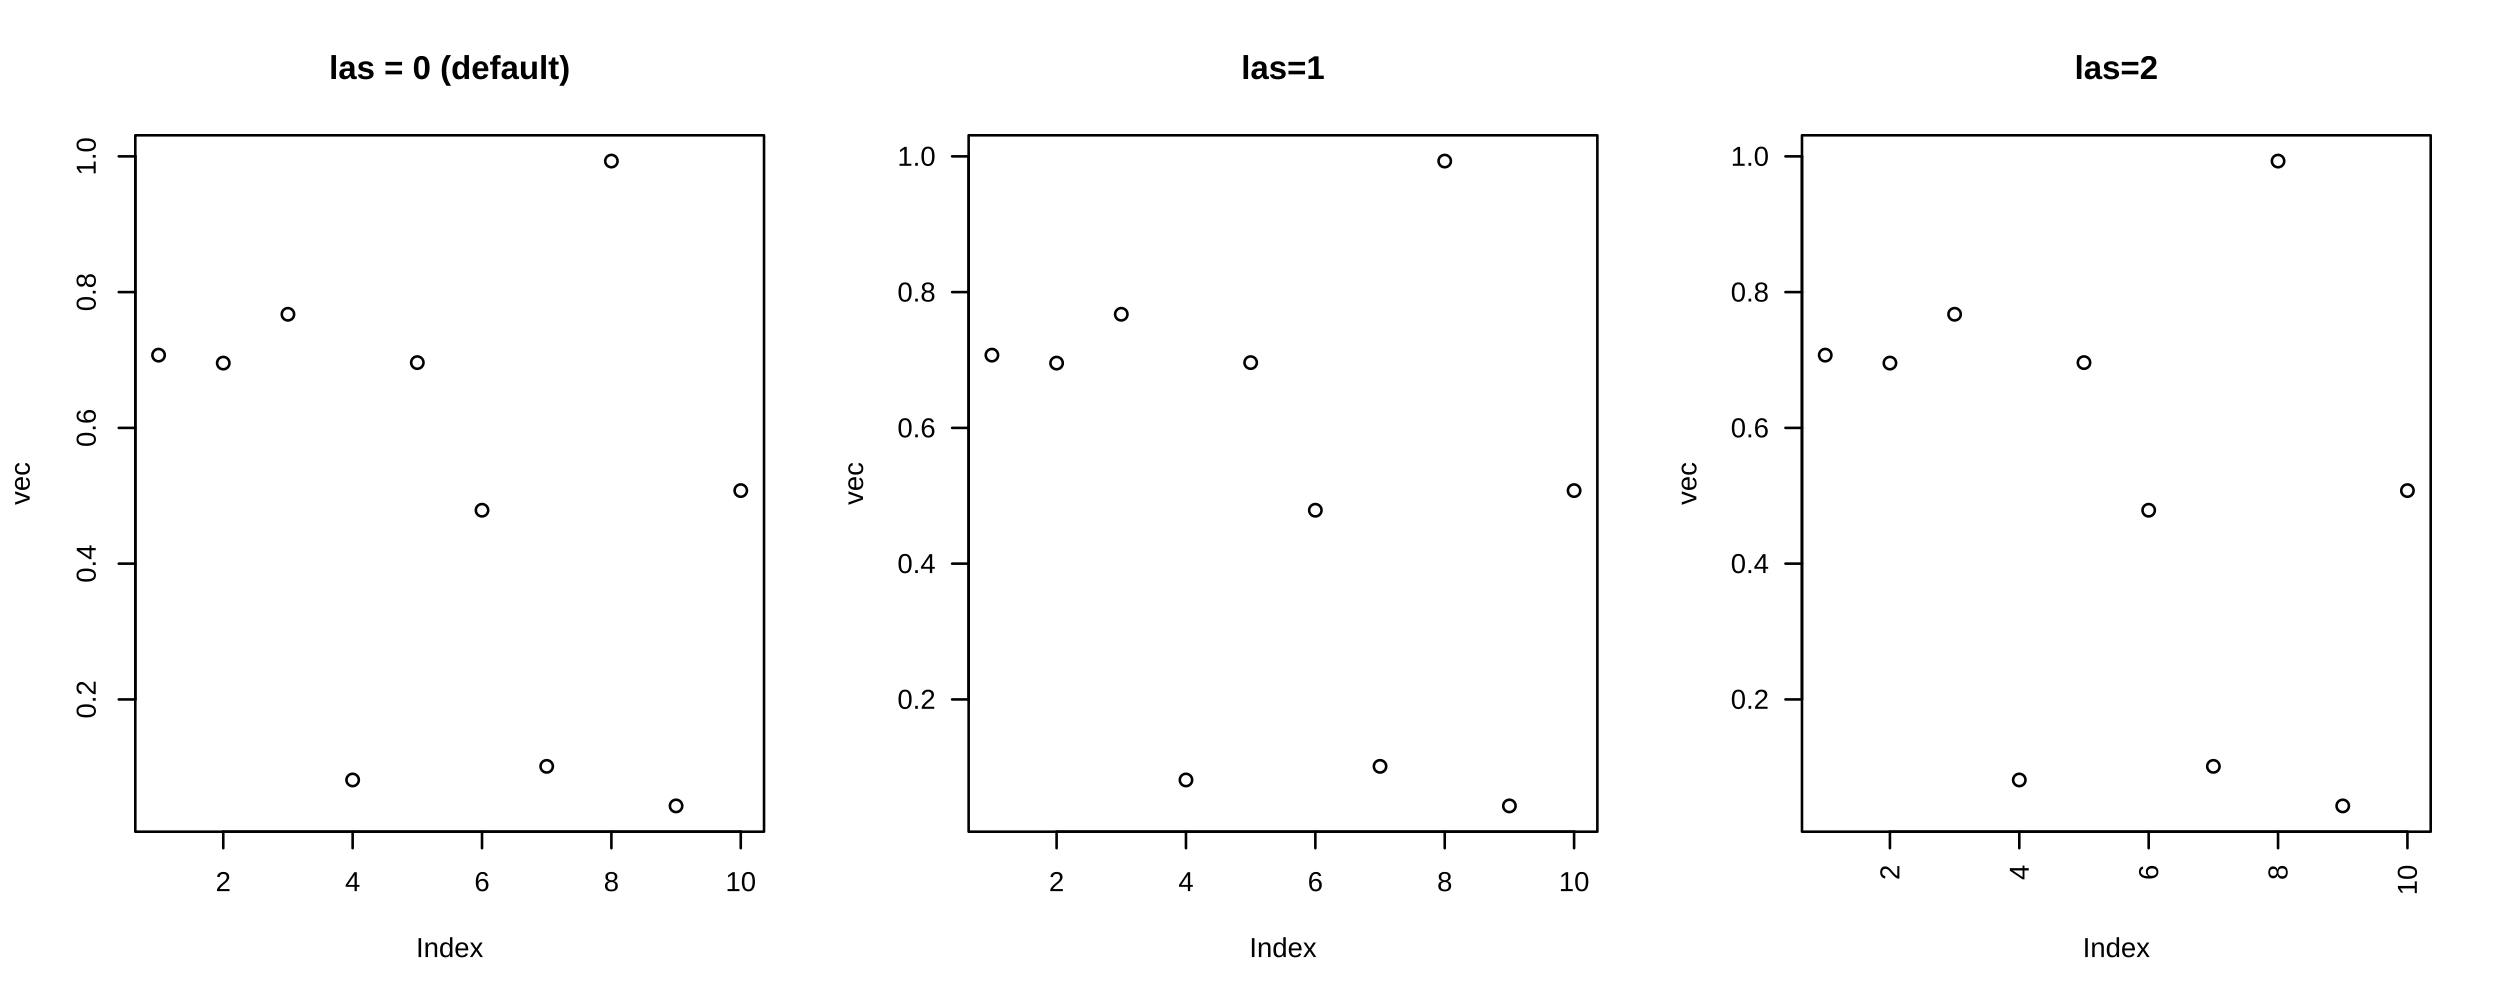
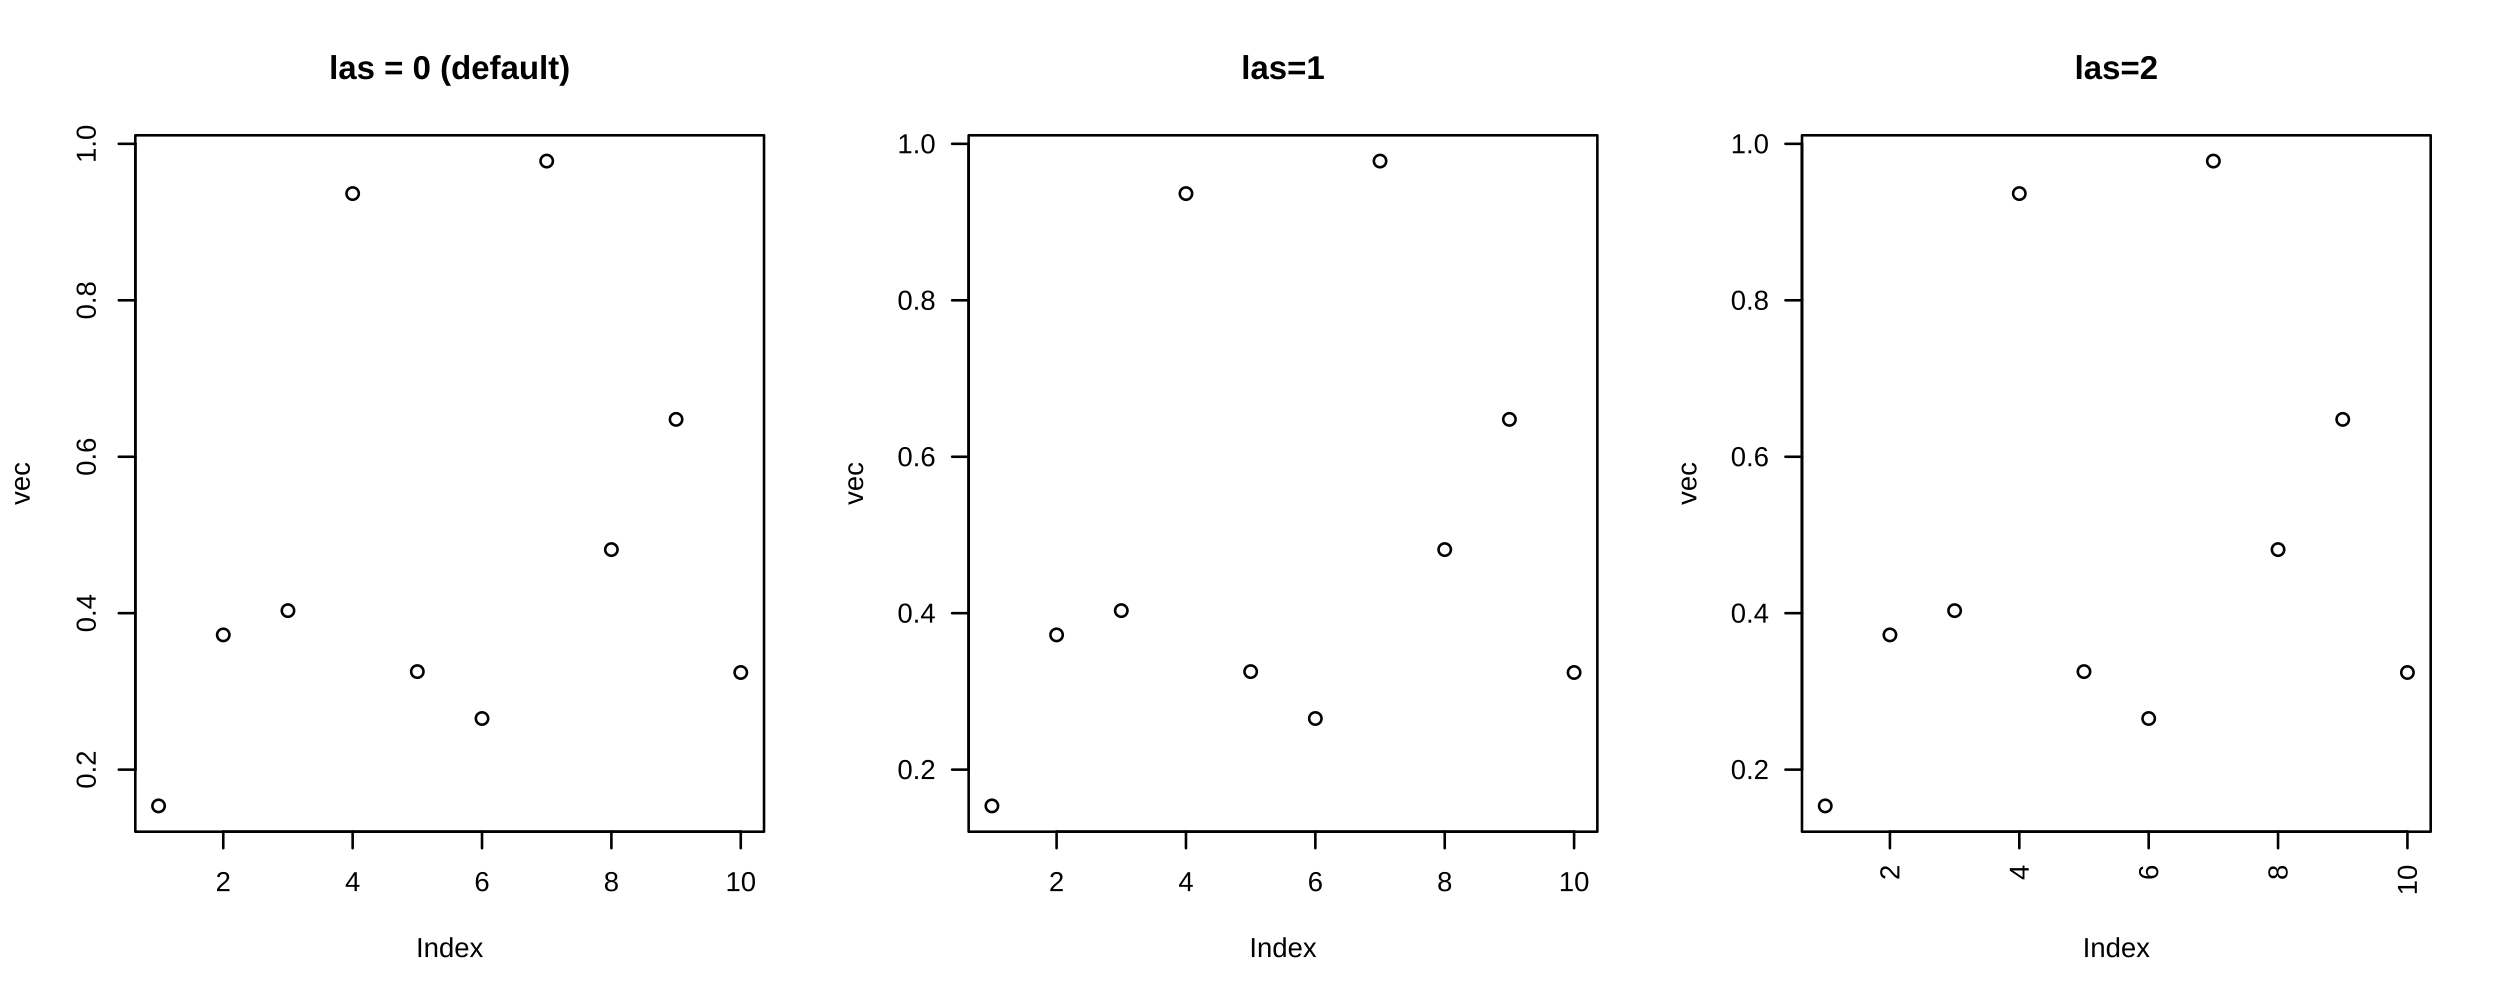
<svg xmlns="http://www.w3.org/2000/svg" width="720.00pt" height="288.00pt" viewBox="0 0 720.00 288.00">
  <g class="svglite">
    <defs>
      <style type="text/css">
    .svglite line, .svglite polyline, .svglite polygon, .svglite path, .svglite rect, .svglite circle {
      fill: none;
      stroke: #000000;
      stroke-linecap: round;
      stroke-linejoin: round;
      stroke-miterlimit: 10.00;
    }
    .svglite text {
      white-space: pre;
    }
    .svglite g.glyphgroup path {
      fill: inherit;
      stroke: none;
    }
  </style>
    </defs>
    <rect width="100%" height="100%" style="stroke: none; fill: #FFFFFF;" />
    <defs>
      <clipPath id="cpMC4wMHw3MjAuMDB8MC4wMHwyODguMDA=">
        <rect x="0.00" y="0.00" width="720.00" height="288.00" />
      </clipPath>
    </defs>
    <g clip-path="url(#cpMC4wMHw3MjAuMDB8MC4wMHwyODguMDA=)">
</g>
    <defs>
      <clipPath id="cpMzguOTd8MjIwLjA0fDM4Ljk3fDIzOS41Mw==">
        <rect x="38.97" y="38.97" width="181.08" height="200.56" />
      </clipPath>
    </defs>
    <g clip-path="url(#cpMzguOTd8MjIwLjA0fDM4Ljk3fDIzOS41Mw==)">
-       <circle cx="45.67" cy="102.28" r="1.78" style="stroke-width: 0.75;" />
-       <circle cx="64.30" cy="104.57" r="1.78" style="stroke-width: 0.75;" />
-       <circle cx="82.93" cy="90.51" r="1.78" style="stroke-width: 0.75;" />
-       <circle cx="101.56" cy="224.63" r="1.78" style="stroke-width: 0.75;" />
-       <circle cx="120.19" cy="104.43" r="1.78" style="stroke-width: 0.75;" />
-       <circle cx="138.82" cy="146.95" r="1.78" style="stroke-width: 0.75;" />
-       <circle cx="157.45" cy="220.71" r="1.78" style="stroke-width: 0.75;" />
-       <circle cx="176.08" cy="46.39" r="1.78" style="stroke-width: 0.75;" />
-       <circle cx="194.71" cy="232.10" r="1.78" style="stroke-width: 0.75;" />
-       <circle cx="213.34" cy="141.29" r="1.78" style="stroke-width: 0.75;" />
+       <circle cx="45.67" cy="232.10" r="1.78" style="stroke-width: 0.75;" />
+       <circle cx="64.30" cy="182.85" r="1.78" style="stroke-width: 0.75;" />
+       <circle cx="82.93" cy="175.86" r="1.78" style="stroke-width: 0.75;" />
+       <circle cx="101.56" cy="55.75" r="1.78" style="stroke-width: 0.75;" />
+       <circle cx="120.19" cy="193.42" r="1.78" style="stroke-width: 0.75;" />
+       <circle cx="138.82" cy="206.93" r="1.78" style="stroke-width: 0.75;" />
+       <circle cx="157.45" cy="46.39" r="1.78" style="stroke-width: 0.75;" />
+       <circle cx="176.08" cy="158.28" r="1.78" style="stroke-width: 0.75;" />
+       <circle cx="194.71" cy="120.78" r="1.78" style="stroke-width: 0.75;" />
+       <circle cx="213.34" cy="193.68" r="1.78" style="stroke-width: 0.75;" />
    </g>
    <g clip-path="url(#cpMC4wMHw3MjAuMDB8MC4wMHwyODguMDA=)">
      <line x1="64.30" y1="239.53" x2="213.34" y2="239.53" style="stroke-width: 0.75;" />
      <line x1="64.30" y1="239.53" x2="64.30" y2="244.28" style="stroke-width: 0.75;" />
      <line x1="101.56" y1="239.53" x2="101.56" y2="244.28" style="stroke-width: 0.75;" />
      <line x1="138.82" y1="239.53" x2="138.82" y2="244.28" style="stroke-width: 0.75;" />
      <line x1="176.08" y1="239.53" x2="176.08" y2="244.28" style="stroke-width: 0.75;" />
      <line x1="213.34" y1="239.53" x2="213.34" y2="244.28" style="stroke-width: 0.75;" />
      <text x="64.30" y="256.64" text-anchor="middle" style="font-size: 7.92px; font-family: &quot;Liberation Sans&quot;;" textLength="4.39px" lengthAdjust="spacingAndGlyphs">2</text>
      <text x="101.56" y="256.64" text-anchor="middle" style="font-size: 7.92px; font-family: &quot;Liberation Sans&quot;;" textLength="4.39px" lengthAdjust="spacingAndGlyphs">4</text>
      <text x="138.82" y="256.64" text-anchor="middle" style="font-size: 7.92px; font-family: &quot;Liberation Sans&quot;;" textLength="4.39px" lengthAdjust="spacingAndGlyphs">6</text>
      <text x="176.08" y="256.64" text-anchor="middle" style="font-size: 7.92px; font-family: &quot;Liberation Sans&quot;;" textLength="4.39px" lengthAdjust="spacingAndGlyphs">8</text>
      <text x="213.34" y="256.64" text-anchor="middle" style="font-size: 7.92px; font-family: &quot;Liberation Sans&quot;;" textLength="8.78px" lengthAdjust="spacingAndGlyphs">10</text>
-       <line x1="38.97" y1="201.43" x2="38.97" y2="45.03" style="stroke-width: 0.75;" />
-       <line x1="38.97" y1="201.43" x2="34.21" y2="201.43" style="stroke-width: 0.75;" />
-       <line x1="38.97" y1="162.33" x2="34.21" y2="162.33" style="stroke-width: 0.75;" />
-       <line x1="38.97" y1="123.23" x2="34.21" y2="123.23" style="stroke-width: 0.75;" />
-       <line x1="38.97" y1="84.13" x2="34.21" y2="84.13" style="stroke-width: 0.75;" />
-       <line x1="38.97" y1="45.03" x2="34.21" y2="45.03" style="stroke-width: 0.75;" />
-       <text transform="translate(27.56,201.43) rotate(-90)" text-anchor="middle" style="font-size: 7.92px; font-family: &quot;Liberation Sans&quot;;" textLength="10.98px" lengthAdjust="spacingAndGlyphs">0.2</text>
-       <text transform="translate(27.56,162.33) rotate(-90)" text-anchor="middle" style="font-size: 7.92px; font-family: &quot;Liberation Sans&quot;;" textLength="10.98px" lengthAdjust="spacingAndGlyphs">0.4</text>
-       <text transform="translate(27.56,123.23) rotate(-90)" text-anchor="middle" style="font-size: 7.92px; font-family: &quot;Liberation Sans&quot;;" textLength="10.98px" lengthAdjust="spacingAndGlyphs">0.6</text>
-       <text transform="translate(27.56,84.13) rotate(-90)" text-anchor="middle" style="font-size: 7.92px; font-family: &quot;Liberation Sans&quot;;" textLength="10.98px" lengthAdjust="spacingAndGlyphs">0.8</text>
-       <text transform="translate(27.56,45.03) rotate(-90)" text-anchor="middle" style="font-size: 7.92px; font-family: &quot;Liberation Sans&quot;;" textLength="10.98px" lengthAdjust="spacingAndGlyphs">1.0</text>
+       <line x1="38.97" y1="221.65" x2="38.97" y2="41.43" style="stroke-width: 0.75;" />
+       <line x1="38.97" y1="221.65" x2="34.21" y2="221.65" style="stroke-width: 0.75;" />
+       <line x1="38.97" y1="176.60" x2="34.21" y2="176.60" style="stroke-width: 0.75;" />
+       <line x1="38.97" y1="131.54" x2="34.21" y2="131.54" style="stroke-width: 0.75;" />
+       <line x1="38.97" y1="86.49" x2="34.21" y2="86.49" style="stroke-width: 0.75;" />
+       <line x1="38.97" y1="41.43" x2="34.21" y2="41.43" style="stroke-width: 0.75;" />
+       <text transform="translate(27.56,221.65) rotate(-90)" text-anchor="middle" style="font-size: 7.92px; font-family: &quot;Liberation Sans&quot;;" textLength="10.98px" lengthAdjust="spacingAndGlyphs">0.2</text>
+       <text transform="translate(27.56,176.60) rotate(-90)" text-anchor="middle" style="font-size: 7.92px; font-family: &quot;Liberation Sans&quot;;" textLength="10.98px" lengthAdjust="spacingAndGlyphs">0.4</text>
+       <text transform="translate(27.56,131.54) rotate(-90)" text-anchor="middle" style="font-size: 7.92px; font-family: &quot;Liberation Sans&quot;;" textLength="10.98px" lengthAdjust="spacingAndGlyphs">0.6</text>
+       <text transform="translate(27.56,86.49) rotate(-90)" text-anchor="middle" style="font-size: 7.92px; font-family: &quot;Liberation Sans&quot;;" textLength="10.98px" lengthAdjust="spacingAndGlyphs">0.8</text>
+       <text transform="translate(27.56,41.43) rotate(-90)" text-anchor="middle" style="font-size: 7.92px; font-family: &quot;Liberation Sans&quot;;" textLength="10.98px" lengthAdjust="spacingAndGlyphs">1.0</text>
      <polygon points="38.97,239.53 220.04,239.53 220.04,38.97 38.97,38.97 " style="stroke-width: 0.75;" />
    </g>
    <defs>
      <clipPath id="cpMC4wMHwyNDAuMDB8MC4wMHwyODguMDA=">
        <rect x="0.00" y="0.00" width="240.00" height="288.00" />
      </clipPath>
    </defs>
    <g clip-path="url(#cpMC4wMHwyNDAuMDB8MC4wMHwyODguMDA=)">
      <text x="129.50" y="22.75" text-anchor="middle" style="font-size: 9.50px; font-weight: bold; font-family: &quot;Liberation Sans&quot;;" textLength="69.38px" lengthAdjust="spacingAndGlyphs">las = 0 (default)</text>
      <text x="129.50" y="275.64" text-anchor="middle" style="font-size: 7.92px; font-family: &quot;Liberation Sans&quot;;" textLength="19.33px" lengthAdjust="spacingAndGlyphs">Index</text>
      <text transform="translate(8.55,139.25) rotate(-90)" text-anchor="middle" style="font-size: 7.92px; font-family: &quot;Liberation Sans&quot;;" textLength="12.30px" lengthAdjust="spacingAndGlyphs">vec</text>
    </g>
    <defs>
      <clipPath id="cpMjc4Ljk3fDQ2MC4wNHwzOC45N3wyMzkuNTM=">
        <rect x="278.97" y="38.97" width="181.08" height="200.56" />
      </clipPath>
    </defs>
    <g clip-path="url(#cpMjc4Ljk3fDQ2MC4wNHwzOC45N3wyMzkuNTM=)">
-       <circle cx="285.67" cy="102.28" r="1.78" style="stroke-width: 0.75;" />
-       <circle cx="304.30" cy="104.57" r="1.78" style="stroke-width: 0.75;" />
-       <circle cx="322.93" cy="90.51" r="1.78" style="stroke-width: 0.75;" />
-       <circle cx="341.56" cy="224.63" r="1.78" style="stroke-width: 0.75;" />
-       <circle cx="360.19" cy="104.43" r="1.78" style="stroke-width: 0.75;" />
-       <circle cx="378.82" cy="146.95" r="1.78" style="stroke-width: 0.75;" />
-       <circle cx="397.45" cy="220.71" r="1.78" style="stroke-width: 0.75;" />
-       <circle cx="416.08" cy="46.39" r="1.78" style="stroke-width: 0.75;" />
-       <circle cx="434.71" cy="232.10" r="1.78" style="stroke-width: 0.75;" />
-       <circle cx="453.34" cy="141.29" r="1.78" style="stroke-width: 0.75;" />
+       <circle cx="285.67" cy="232.10" r="1.78" style="stroke-width: 0.75;" />
+       <circle cx="304.30" cy="182.85" r="1.78" style="stroke-width: 0.75;" />
+       <circle cx="322.93" cy="175.86" r="1.78" style="stroke-width: 0.75;" />
+       <circle cx="341.56" cy="55.75" r="1.78" style="stroke-width: 0.75;" />
+       <circle cx="360.19" cy="193.42" r="1.78" style="stroke-width: 0.75;" />
+       <circle cx="378.82" cy="206.93" r="1.78" style="stroke-width: 0.75;" />
+       <circle cx="397.45" cy="46.39" r="1.78" style="stroke-width: 0.75;" />
+       <circle cx="416.08" cy="158.28" r="1.78" style="stroke-width: 0.75;" />
+       <circle cx="434.71" cy="120.78" r="1.78" style="stroke-width: 0.75;" />
+       <circle cx="453.34" cy="193.68" r="1.78" style="stroke-width: 0.75;" />
    </g>
    <g clip-path="url(#cpMC4wMHw3MjAuMDB8MC4wMHwyODguMDA=)">
      <line x1="304.30" y1="239.53" x2="453.34" y2="239.53" style="stroke-width: 0.75;" />
      <line x1="304.30" y1="239.53" x2="304.30" y2="244.28" style="stroke-width: 0.75;" />
      <line x1="341.56" y1="239.53" x2="341.56" y2="244.28" style="stroke-width: 0.75;" />
      <line x1="378.82" y1="239.53" x2="378.82" y2="244.28" style="stroke-width: 0.75;" />
      <line x1="416.08" y1="239.53" x2="416.08" y2="244.28" style="stroke-width: 0.75;" />
      <line x1="453.34" y1="239.53" x2="453.34" y2="244.28" style="stroke-width: 0.75;" />
      <text x="304.30" y="256.64" text-anchor="middle" style="font-size: 7.92px; font-family: &quot;Liberation Sans&quot;;" textLength="4.39px" lengthAdjust="spacingAndGlyphs">2</text>
      <text x="341.56" y="256.64" text-anchor="middle" style="font-size: 7.92px; font-family: &quot;Liberation Sans&quot;;" textLength="4.39px" lengthAdjust="spacingAndGlyphs">4</text>
      <text x="378.82" y="256.64" text-anchor="middle" style="font-size: 7.92px; font-family: &quot;Liberation Sans&quot;;" textLength="4.39px" lengthAdjust="spacingAndGlyphs">6</text>
      <text x="416.08" y="256.64" text-anchor="middle" style="font-size: 7.92px; font-family: &quot;Liberation Sans&quot;;" textLength="4.39px" lengthAdjust="spacingAndGlyphs">8</text>
      <text x="453.34" y="256.64" text-anchor="middle" style="font-size: 7.92px; font-family: &quot;Liberation Sans&quot;;" textLength="8.78px" lengthAdjust="spacingAndGlyphs">10</text>
-       <line x1="278.97" y1="201.43" x2="278.97" y2="45.03" style="stroke-width: 0.75;" />
-       <line x1="278.97" y1="201.43" x2="274.21" y2="201.43" style="stroke-width: 0.75;" />
-       <line x1="278.97" y1="162.33" x2="274.21" y2="162.33" style="stroke-width: 0.75;" />
-       <line x1="278.97" y1="123.23" x2="274.21" y2="123.23" style="stroke-width: 0.75;" />
-       <line x1="278.97" y1="84.13" x2="274.21" y2="84.13" style="stroke-width: 0.75;" />
-       <line x1="278.97" y1="45.03" x2="274.21" y2="45.03" style="stroke-width: 0.75;" />
-       <text x="269.46" y="204.14" text-anchor="end" style="font-size: 7.92px; font-family: &quot;Liberation Sans&quot;;" textLength="10.98px" lengthAdjust="spacingAndGlyphs">0.2</text>
-       <text x="269.46" y="165.04" text-anchor="end" style="font-size: 7.92px; font-family: &quot;Liberation Sans&quot;;" textLength="10.98px" lengthAdjust="spacingAndGlyphs">0.4</text>
-       <text x="269.46" y="125.95" text-anchor="end" style="font-size: 7.92px; font-family: &quot;Liberation Sans&quot;;" textLength="10.98px" lengthAdjust="spacingAndGlyphs">0.6</text>
-       <text x="269.46" y="86.85" text-anchor="end" style="font-size: 7.92px; font-family: &quot;Liberation Sans&quot;;" textLength="10.98px" lengthAdjust="spacingAndGlyphs">0.8</text>
-       <text x="269.46" y="47.75" text-anchor="end" style="font-size: 7.92px; font-family: &quot;Liberation Sans&quot;;" textLength="10.98px" lengthAdjust="spacingAndGlyphs">1.0</text>
+       <line x1="278.97" y1="221.65" x2="278.97" y2="41.43" style="stroke-width: 0.75;" />
+       <line x1="278.97" y1="221.65" x2="274.21" y2="221.65" style="stroke-width: 0.75;" />
+       <line x1="278.97" y1="176.60" x2="274.21" y2="176.60" style="stroke-width: 0.75;" />
+       <line x1="278.97" y1="131.54" x2="274.21" y2="131.54" style="stroke-width: 0.75;" />
+       <line x1="278.97" y1="86.49" x2="274.21" y2="86.49" style="stroke-width: 0.75;" />
+       <line x1="278.97" y1="41.43" x2="274.21" y2="41.43" style="stroke-width: 0.75;" />
+       <text x="269.46" y="224.37" text-anchor="end" style="font-size: 7.92px; font-family: &quot;Liberation Sans&quot;;" textLength="10.98px" lengthAdjust="spacingAndGlyphs">0.2</text>
+       <text x="269.46" y="179.32" text-anchor="end" style="font-size: 7.92px; font-family: &quot;Liberation Sans&quot;;" textLength="10.98px" lengthAdjust="spacingAndGlyphs">0.4</text>
+       <text x="269.46" y="134.26" text-anchor="end" style="font-size: 7.92px; font-family: &quot;Liberation Sans&quot;;" textLength="10.98px" lengthAdjust="spacingAndGlyphs">0.6</text>
+       <text x="269.46" y="89.21" text-anchor="end" style="font-size: 7.92px; font-family: &quot;Liberation Sans&quot;;" textLength="10.98px" lengthAdjust="spacingAndGlyphs">0.8</text>
+       <text x="269.46" y="44.15" text-anchor="end" style="font-size: 7.92px; font-family: &quot;Liberation Sans&quot;;" textLength="10.98px" lengthAdjust="spacingAndGlyphs">1.0</text>
      <polygon points="278.97,239.53 460.04,239.53 460.04,38.97 278.97,38.97 " style="stroke-width: 0.75;" />
    </g>
    <defs>
      <clipPath id="cpMjQwLjAwfDQ4MC4wMHwwLjAwfDI4OC4wMA==">
        <rect x="240.00" y="0.00" width="240.00" height="288.00" />
      </clipPath>
    </defs>
    <g clip-path="url(#cpMjQwLjAwfDQ4MC4wMHwwLjAwfDI4OC4wMA==)">
      <text x="369.50" y="22.75" text-anchor="middle" style="font-size: 9.50px; font-weight: bold; font-family: &quot;Liberation Sans&quot;;" textLength="24.03px" lengthAdjust="spacingAndGlyphs">las=1</text>
      <text x="369.50" y="275.64" text-anchor="middle" style="font-size: 7.92px; font-family: &quot;Liberation Sans&quot;;" textLength="19.33px" lengthAdjust="spacingAndGlyphs">Index</text>
      <text transform="translate(248.55,139.25) rotate(-90)" text-anchor="middle" style="font-size: 7.92px; font-family: &quot;Liberation Sans&quot;;" textLength="12.30px" lengthAdjust="spacingAndGlyphs">vec</text>
    </g>
    <defs>
      <clipPath id="cpNTE4Ljk3fDcwMC4wNHwzOC45N3wyMzkuNTM=">
        <rect x="518.97" y="38.97" width="181.08" height="200.56" />
      </clipPath>
    </defs>
    <g clip-path="url(#cpNTE4Ljk3fDcwMC4wNHwzOC45N3wyMzkuNTM=)">
-       <circle cx="525.67" cy="102.28" r="1.78" style="stroke-width: 0.75;" />
-       <circle cx="544.30" cy="104.57" r="1.78" style="stroke-width: 0.75;" />
-       <circle cx="562.93" cy="90.51" r="1.78" style="stroke-width: 0.75;" />
-       <circle cx="581.56" cy="224.63" r="1.78" style="stroke-width: 0.75;" />
-       <circle cx="600.19" cy="104.43" r="1.78" style="stroke-width: 0.75;" />
-       <circle cx="618.82" cy="146.95" r="1.78" style="stroke-width: 0.75;" />
-       <circle cx="637.45" cy="220.71" r="1.78" style="stroke-width: 0.75;" />
-       <circle cx="656.08" cy="46.39" r="1.78" style="stroke-width: 0.75;" />
-       <circle cx="674.71" cy="232.10" r="1.78" style="stroke-width: 0.75;" />
-       <circle cx="693.34" cy="141.29" r="1.78" style="stroke-width: 0.75;" />
+       <circle cx="525.67" cy="232.10" r="1.78" style="stroke-width: 0.75;" />
+       <circle cx="544.30" cy="182.85" r="1.78" style="stroke-width: 0.75;" />
+       <circle cx="562.93" cy="175.86" r="1.78" style="stroke-width: 0.75;" />
+       <circle cx="581.56" cy="55.75" r="1.78" style="stroke-width: 0.75;" />
+       <circle cx="600.19" cy="193.42" r="1.78" style="stroke-width: 0.75;" />
+       <circle cx="618.82" cy="206.93" r="1.78" style="stroke-width: 0.75;" />
+       <circle cx="637.45" cy="46.39" r="1.78" style="stroke-width: 0.75;" />
+       <circle cx="656.08" cy="158.28" r="1.78" style="stroke-width: 0.75;" />
+       <circle cx="674.71" cy="120.78" r="1.78" style="stroke-width: 0.75;" />
+       <circle cx="693.34" cy="193.68" r="1.78" style="stroke-width: 0.75;" />
    </g>
    <g clip-path="url(#cpMC4wMHw3MjAuMDB8MC4wMHwyODguMDA=)">
      <line x1="544.30" y1="239.53" x2="693.34" y2="239.53" style="stroke-width: 0.75;" />
      <line x1="544.30" y1="239.53" x2="544.30" y2="244.28" style="stroke-width: 0.75;" />
      <line x1="581.56" y1="239.53" x2="581.56" y2="244.28" style="stroke-width: 0.75;" />
      <line x1="618.82" y1="239.53" x2="618.82" y2="244.28" style="stroke-width: 0.75;" />
      <line x1="656.08" y1="239.53" x2="656.08" y2="244.28" style="stroke-width: 0.75;" />
      <line x1="693.34" y1="239.53" x2="693.34" y2="244.28" style="stroke-width: 0.75;" />
      <text transform="translate(547.02,249.03) rotate(-90)" text-anchor="end" style="font-size: 7.92px; font-family: &quot;Liberation Sans&quot;;" textLength="4.39px" lengthAdjust="spacingAndGlyphs">2</text>
      <text transform="translate(584.28,249.03) rotate(-90)" text-anchor="end" style="font-size: 7.92px; font-family: &quot;Liberation Sans&quot;;" textLength="4.39px" lengthAdjust="spacingAndGlyphs">4</text>
      <text transform="translate(621.54,249.03) rotate(-90)" text-anchor="end" style="font-size: 7.92px; font-family: &quot;Liberation Sans&quot;;" textLength="4.39px" lengthAdjust="spacingAndGlyphs">6</text>
      <text transform="translate(658.79,249.03) rotate(-90)" text-anchor="end" style="font-size: 7.92px; font-family: &quot;Liberation Sans&quot;;" textLength="4.39px" lengthAdjust="spacingAndGlyphs">8</text>
      <text transform="translate(696.05,249.03) rotate(-90)" text-anchor="end" style="font-size: 7.92px; font-family: &quot;Liberation Sans&quot;;" textLength="8.78px" lengthAdjust="spacingAndGlyphs">10</text>
-       <line x1="518.97" y1="201.43" x2="518.97" y2="45.03" style="stroke-width: 0.75;" />
-       <line x1="518.97" y1="201.43" x2="514.21" y2="201.43" style="stroke-width: 0.75;" />
-       <line x1="518.97" y1="162.33" x2="514.21" y2="162.33" style="stroke-width: 0.75;" />
-       <line x1="518.97" y1="123.23" x2="514.21" y2="123.23" style="stroke-width: 0.75;" />
-       <line x1="518.97" y1="84.13" x2="514.21" y2="84.13" style="stroke-width: 0.75;" />
-       <line x1="518.97" y1="45.03" x2="514.21" y2="45.03" style="stroke-width: 0.75;" />
-       <text x="509.46" y="204.14" text-anchor="end" style="font-size: 7.92px; font-family: &quot;Liberation Sans&quot;;" textLength="10.98px" lengthAdjust="spacingAndGlyphs">0.2</text>
-       <text x="509.46" y="165.04" text-anchor="end" style="font-size: 7.92px; font-family: &quot;Liberation Sans&quot;;" textLength="10.98px" lengthAdjust="spacingAndGlyphs">0.4</text>
-       <text x="509.46" y="125.95" text-anchor="end" style="font-size: 7.92px; font-family: &quot;Liberation Sans&quot;;" textLength="10.98px" lengthAdjust="spacingAndGlyphs">0.6</text>
-       <text x="509.46" y="86.85" text-anchor="end" style="font-size: 7.92px; font-family: &quot;Liberation Sans&quot;;" textLength="10.98px" lengthAdjust="spacingAndGlyphs">0.8</text>
-       <text x="509.46" y="47.75" text-anchor="end" style="font-size: 7.92px; font-family: &quot;Liberation Sans&quot;;" textLength="10.98px" lengthAdjust="spacingAndGlyphs">1.0</text>
+       <line x1="518.97" y1="221.65" x2="518.97" y2="41.43" style="stroke-width: 0.75;" />
+       <line x1="518.97" y1="221.65" x2="514.21" y2="221.65" style="stroke-width: 0.75;" />
+       <line x1="518.97" y1="176.60" x2="514.21" y2="176.60" style="stroke-width: 0.75;" />
+       <line x1="518.97" y1="131.54" x2="514.21" y2="131.54" style="stroke-width: 0.75;" />
+       <line x1="518.97" y1="86.49" x2="514.21" y2="86.49" style="stroke-width: 0.75;" />
+       <line x1="518.97" y1="41.43" x2="514.21" y2="41.43" style="stroke-width: 0.75;" />
+       <text x="509.46" y="224.37" text-anchor="end" style="font-size: 7.92px; font-family: &quot;Liberation Sans&quot;;" textLength="10.98px" lengthAdjust="spacingAndGlyphs">0.2</text>
+       <text x="509.46" y="179.32" text-anchor="end" style="font-size: 7.92px; font-family: &quot;Liberation Sans&quot;;" textLength="10.98px" lengthAdjust="spacingAndGlyphs">0.4</text>
+       <text x="509.46" y="134.26" text-anchor="end" style="font-size: 7.92px; font-family: &quot;Liberation Sans&quot;;" textLength="10.98px" lengthAdjust="spacingAndGlyphs">0.6</text>
+       <text x="509.46" y="89.21" text-anchor="end" style="font-size: 7.92px; font-family: &quot;Liberation Sans&quot;;" textLength="10.98px" lengthAdjust="spacingAndGlyphs">0.8</text>
+       <text x="509.46" y="44.15" text-anchor="end" style="font-size: 7.92px; font-family: &quot;Liberation Sans&quot;;" textLength="10.98px" lengthAdjust="spacingAndGlyphs">1.0</text>
      <polygon points="518.97,239.53 700.04,239.53 700.04,38.97 518.97,38.97 " style="stroke-width: 0.75;" />
    </g>
    <defs>
      <clipPath id="cpNDgwLjAwfDcyMC4wMHwwLjAwfDI4OC4wMA==">
        <rect x="480.00" y="0.00" width="240.00" height="288.00" />
      </clipPath>
    </defs>
    <g clip-path="url(#cpNDgwLjAwfDcyMC4wMHwwLjAwfDI4OC4wMA==)">
      <text x="609.50" y="22.75" text-anchor="middle" style="font-size: 9.50px; font-weight: bold; font-family: &quot;Liberation Sans&quot;;" textLength="24.03px" lengthAdjust="spacingAndGlyphs">las=2</text>
      <text x="609.50" y="275.64" text-anchor="middle" style="font-size: 7.92px; font-family: &quot;Liberation Sans&quot;;" textLength="19.33px" lengthAdjust="spacingAndGlyphs">Index</text>
      <text transform="translate(488.55,139.25) rotate(-90)" text-anchor="middle" style="font-size: 7.92px; font-family: &quot;Liberation Sans&quot;;" textLength="12.30px" lengthAdjust="spacingAndGlyphs">vec</text>
    </g>
  </g>
</svg>
